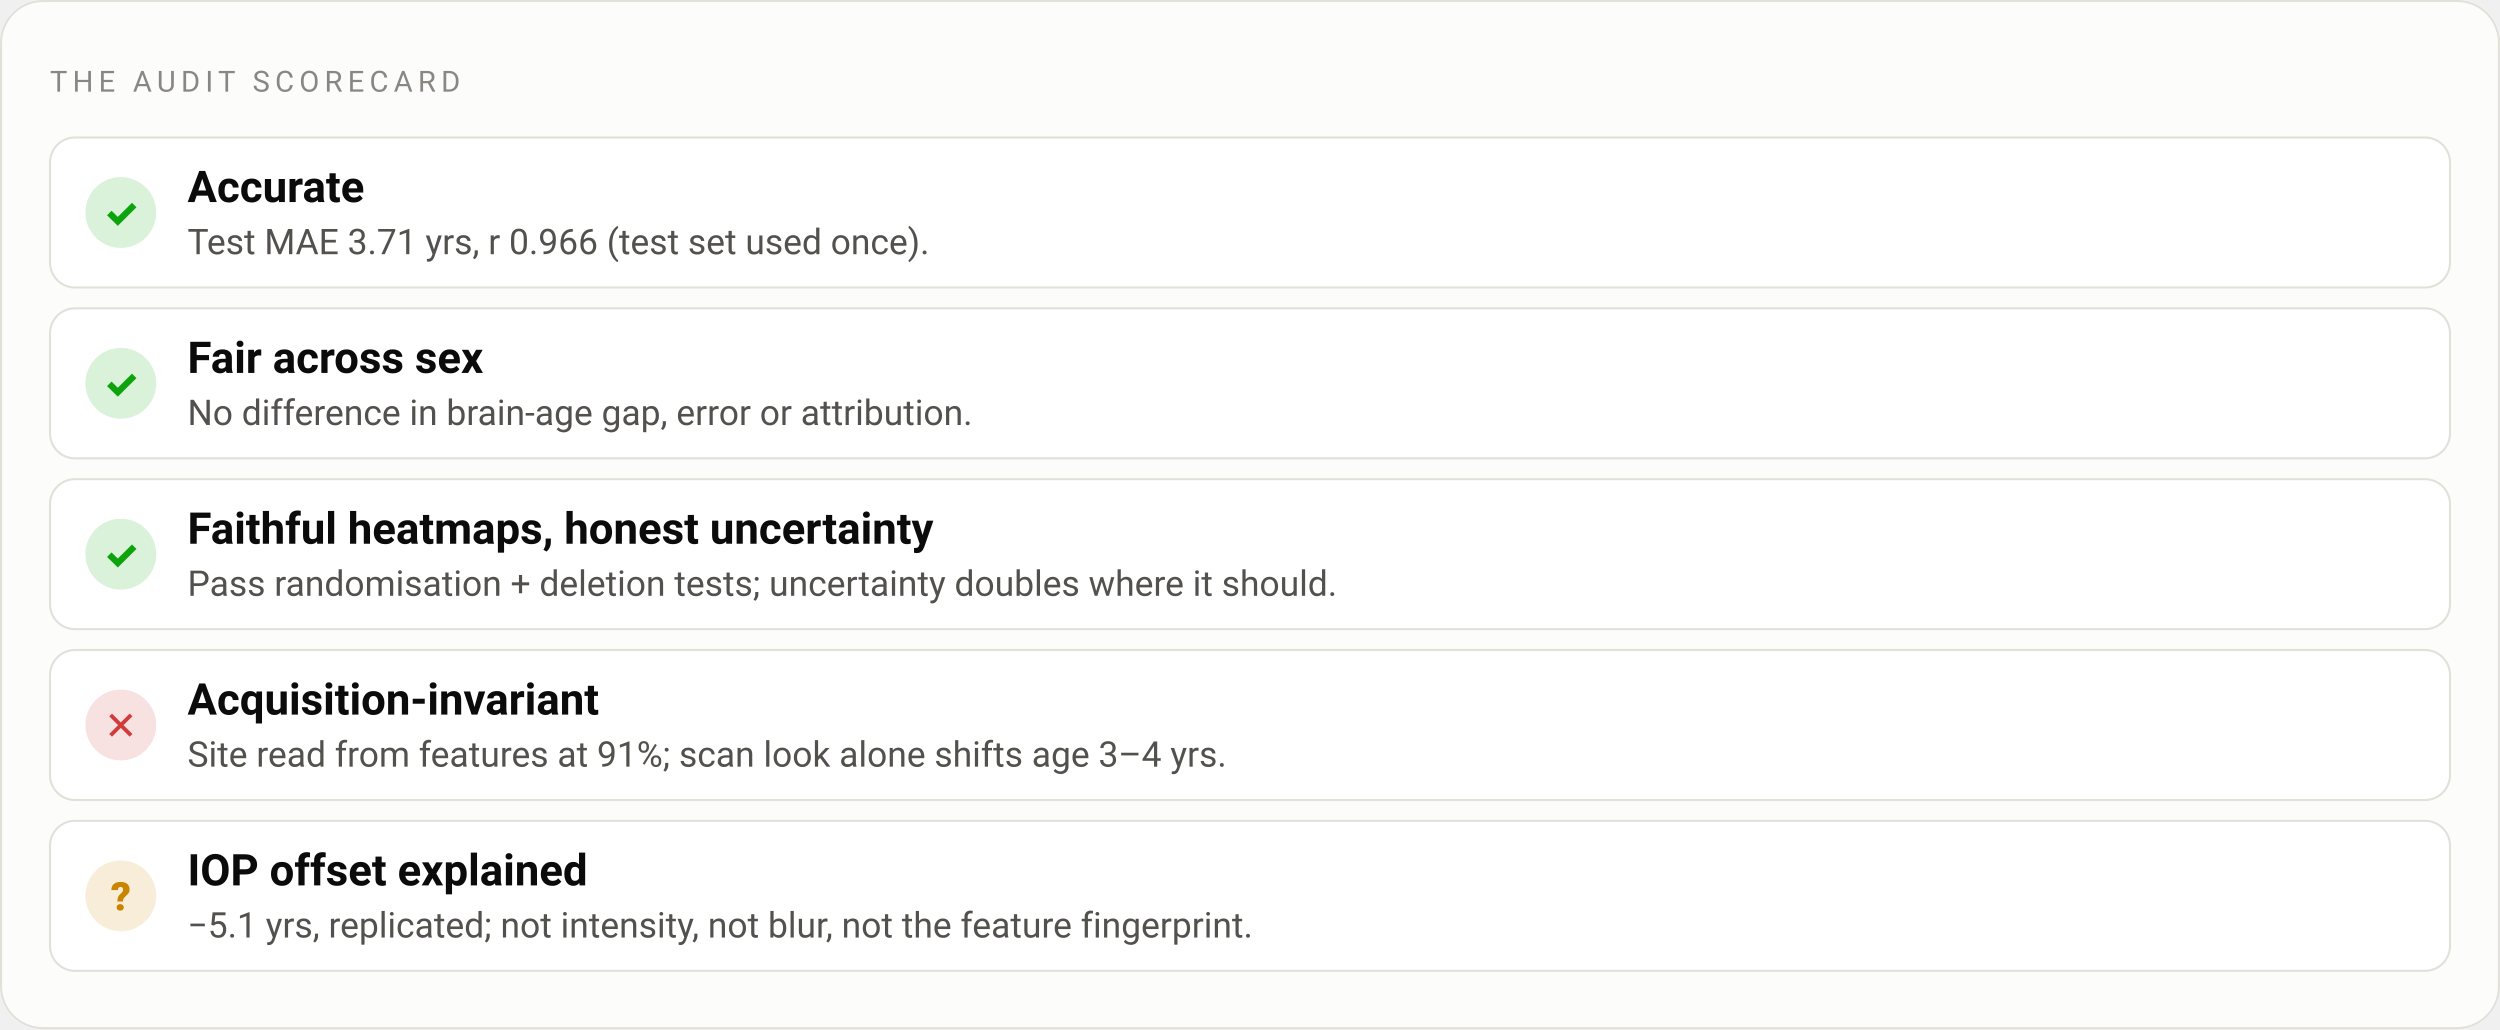
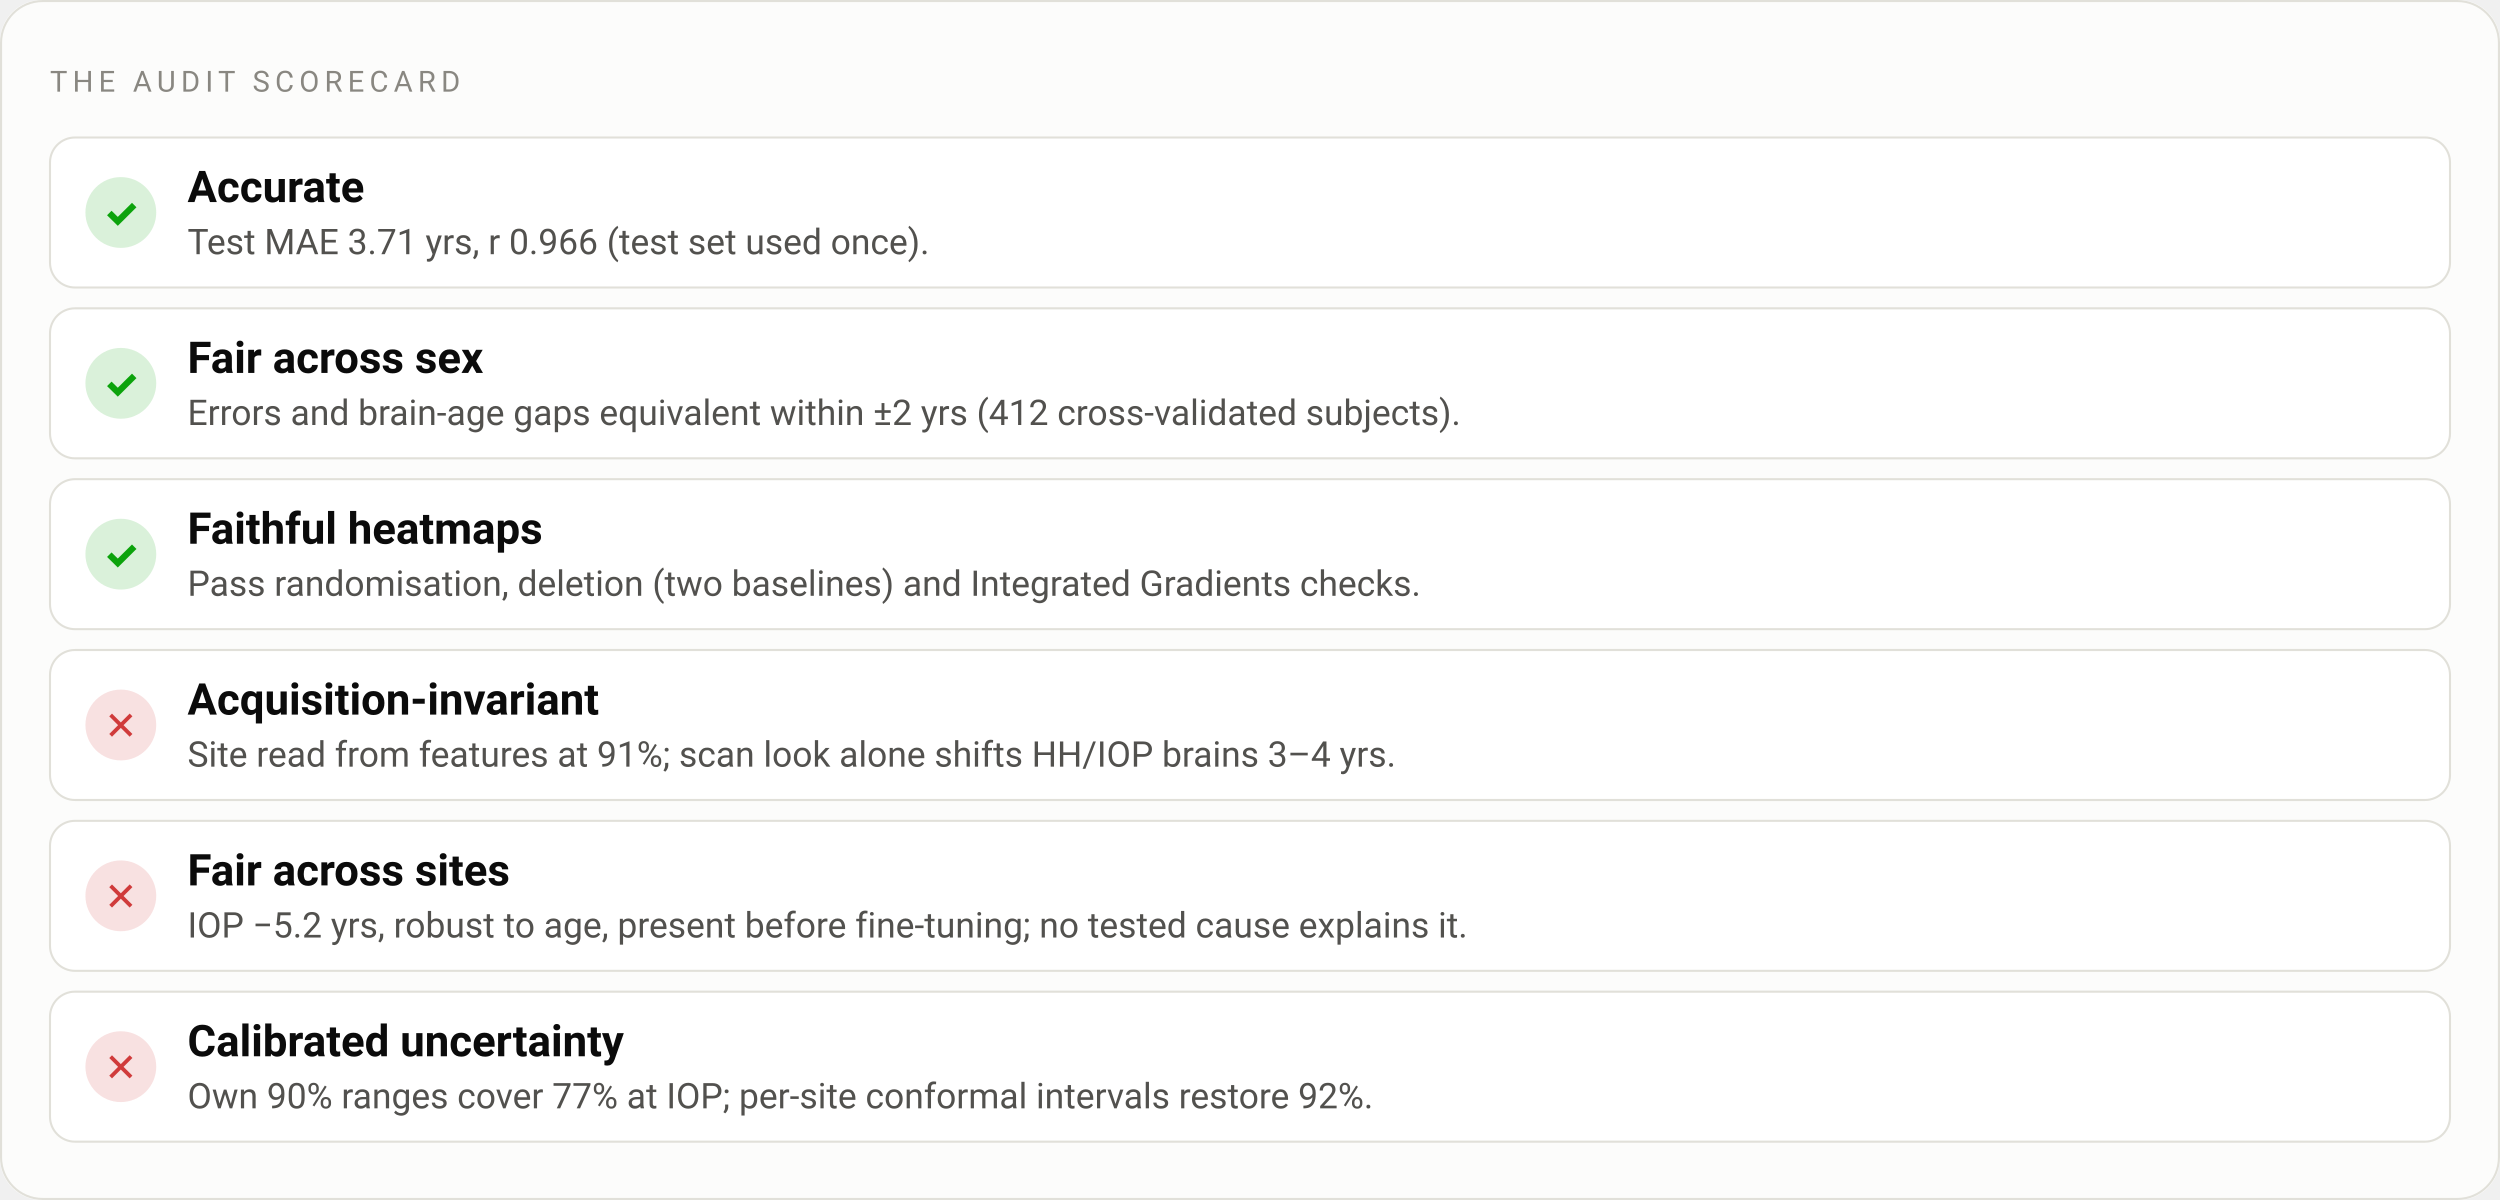
- <svg xmlns="http://www.w3.org/2000/svg" viewBox="0 0 1200 494" width="1200" height="494" font-family="system-ui,-apple-system,'Segoe UI',Roboto,Helvetica,Arial,sans-serif">
-   <rect width="1200" height="494" rx="20" fill="#fcfcfb" />
-   <rect x=".5" y=".5" width="1199" height="493" rx="20" fill="none" stroke="#e1e0d9" />
+ <svg xmlns="http://www.w3.org/2000/svg" viewBox="0 0 1200 576" width="1200" height="576" font-family="system-ui,-apple-system,'Segoe UI',Roboto,Helvetica,Arial,sans-serif">
+   <rect width="1200" height="576" rx="20" fill="#fcfcfb" />
+   <rect x=".5" y=".5" width="1199" height="575" rx="20" fill="none" stroke="#e1e0d9" />
  <text x="24" y="44" font-size="14" letter-spacing="2.5" fill="#898781">THE AUDIT SCORECARD</text>
  <g>
    <rect x="24" y="66" width="1152" height="72" rx="12" fill="#ffffff" stroke="#e1e0d9" />
    <circle cx="58" cy="102" r="17" fill="#0ca30c" fill-opacity=".15" />
    <text x="58" y="109" text-anchor="middle" font-size="19" font-weight="800" fill="#0ca30c">✓</text>
    <text x="90" y="97" font-size="21" font-weight="700" fill="#0b0b0b">Accurate</text>
    <text x="90" y="122" font-size="17" fill="#52514e">Test MAE 3.71 yrs, r 0.966 (test set used once).</text>
  </g>
  <g>
    <rect x="24" y="148" width="1152" height="72" rx="12" fill="#ffffff" stroke="#e1e0d9" />
    <circle cx="58" cy="184" r="17" fill="#0ca30c" fill-opacity=".15" />
    <text x="58" y="191" text-anchor="middle" font-size="19" font-weight="800" fill="#0ca30c">✓</text>
    <text x="90" y="179" font-size="21" font-weight="700" fill="#0b0b0b">Fair across sex</text>
-     <text x="90" y="204" font-size="17" fill="#52514e">No difference in brain-age gap, error or attribution.</text>
+     <text x="90" y="204" font-size="17" fill="#52514e">Errors and brain-age gaps equivalent within ±2 yrs (412 cross-validated subjects).</text>
  </g>
  <g>
    <rect x="24" y="230" width="1152" height="72" rx="12" fill="#ffffff" stroke="#e1e0d9" />
    <circle cx="58" cy="266" r="17" fill="#0ca30c" fill-opacity=".15" />
    <text x="58" y="273" text-anchor="middle" font-size="19" font-weight="800" fill="#0ca30c">✓</text>
-     <text x="90" y="261" font-size="21" font-weight="700" fill="#0b0b0b">Faithful heatmaps, honest uncertainty</text>
-     <text x="90" y="286" font-size="17" fill="#52514e">Pass randomisation + deletion tests; uncertainty doubles where it should.</text>
+     <text x="90" y="261" font-size="21" font-weight="700" fill="#0b0b0b">Faithful heatmaps</text>
+     <text x="90" y="286" font-size="17" fill="#52514e">Pass randomisation, deletion (two baselines) and Integrated Gradients checks.</text>
  </g>
  <g>
    <rect x="24" y="312" width="1152" height="72" rx="12" fill="#ffffff" stroke="#e1e0d9" />
    <circle cx="58" cy="348" r="17" fill="#d03b3b" fill-opacity=".15" />
    <text x="58" y="355" text-anchor="middle" font-size="19" font-weight="800" fill="#d03b3b">✕</text>
    <text x="90" y="343" font-size="21" font-weight="700" fill="#0b0b0b">Acquisition-invariant</text>
-     <text x="90" y="368" font-size="17" fill="#52514e">Site read from features at 91%; scan look alone shifts age 3–4 yrs.</text>
+     <text x="90" y="368" font-size="17" fill="#52514e">Site read from features at 91%; scan look alone shifts HH/IOP brains 3–4 yrs.</text>
  </g>
  <g>
    <rect x="24" y="394" width="1152" height="72" rx="12" fill="#ffffff" stroke="#e1e0d9" />
-     <circle cx="58" cy="430" r="17" fill="#c98500" fill-opacity=".15" />
-     <text x="58" y="437" text-anchor="middle" font-size="19" font-weight="800" fill="#c98500">?</text>
-     <text x="90" y="425" font-size="21" font-weight="700" fill="#0b0b0b">IOP offset explained</text>
-     <text x="90" y="450" font-size="17" fill="#52514e">−5.1 yrs, replicated; not intensity, not blur, not the feature fingerprint.</text>
+     <circle cx="58" cy="430" r="17" fill="#d03b3b" fill-opacity=".15" />
+     <text x="58" y="437" text-anchor="middle" font-size="19" font-weight="800" fill="#d03b3b">✕</text>
+     <text x="90" y="425" font-size="21" font-weight="700" fill="#0b0b0b">Fair across sites</text>
+     <text x="90" y="450" font-size="17" fill="#52514e">IOP −5.2 yrs, robust to age, present before fine-tuning; no tested cause explains it.</text>
+   </g>
+   <g>
+     <rect x="24" y="476" width="1152" height="72" rx="12" fill="#ffffff" stroke="#e1e0d9" />
+     <circle cx="58" cy="512" r="17" fill="#d03b3b" fill-opacity=".15" />
+     <text x="58" y="519" text-anchor="middle" font-size="19" font-weight="800" fill="#d03b3b">✕</text>
+     <text x="90" y="507" font-size="21" font-weight="700" fill="#0b0b0b">Calibrated uncertainty</text>
+     <text x="90" y="532" font-size="17" fill="#52514e">Own 90% ranges cover 77% at IOP; per-site conformal intervals restore 92%.</text>
  </g>
</svg>
